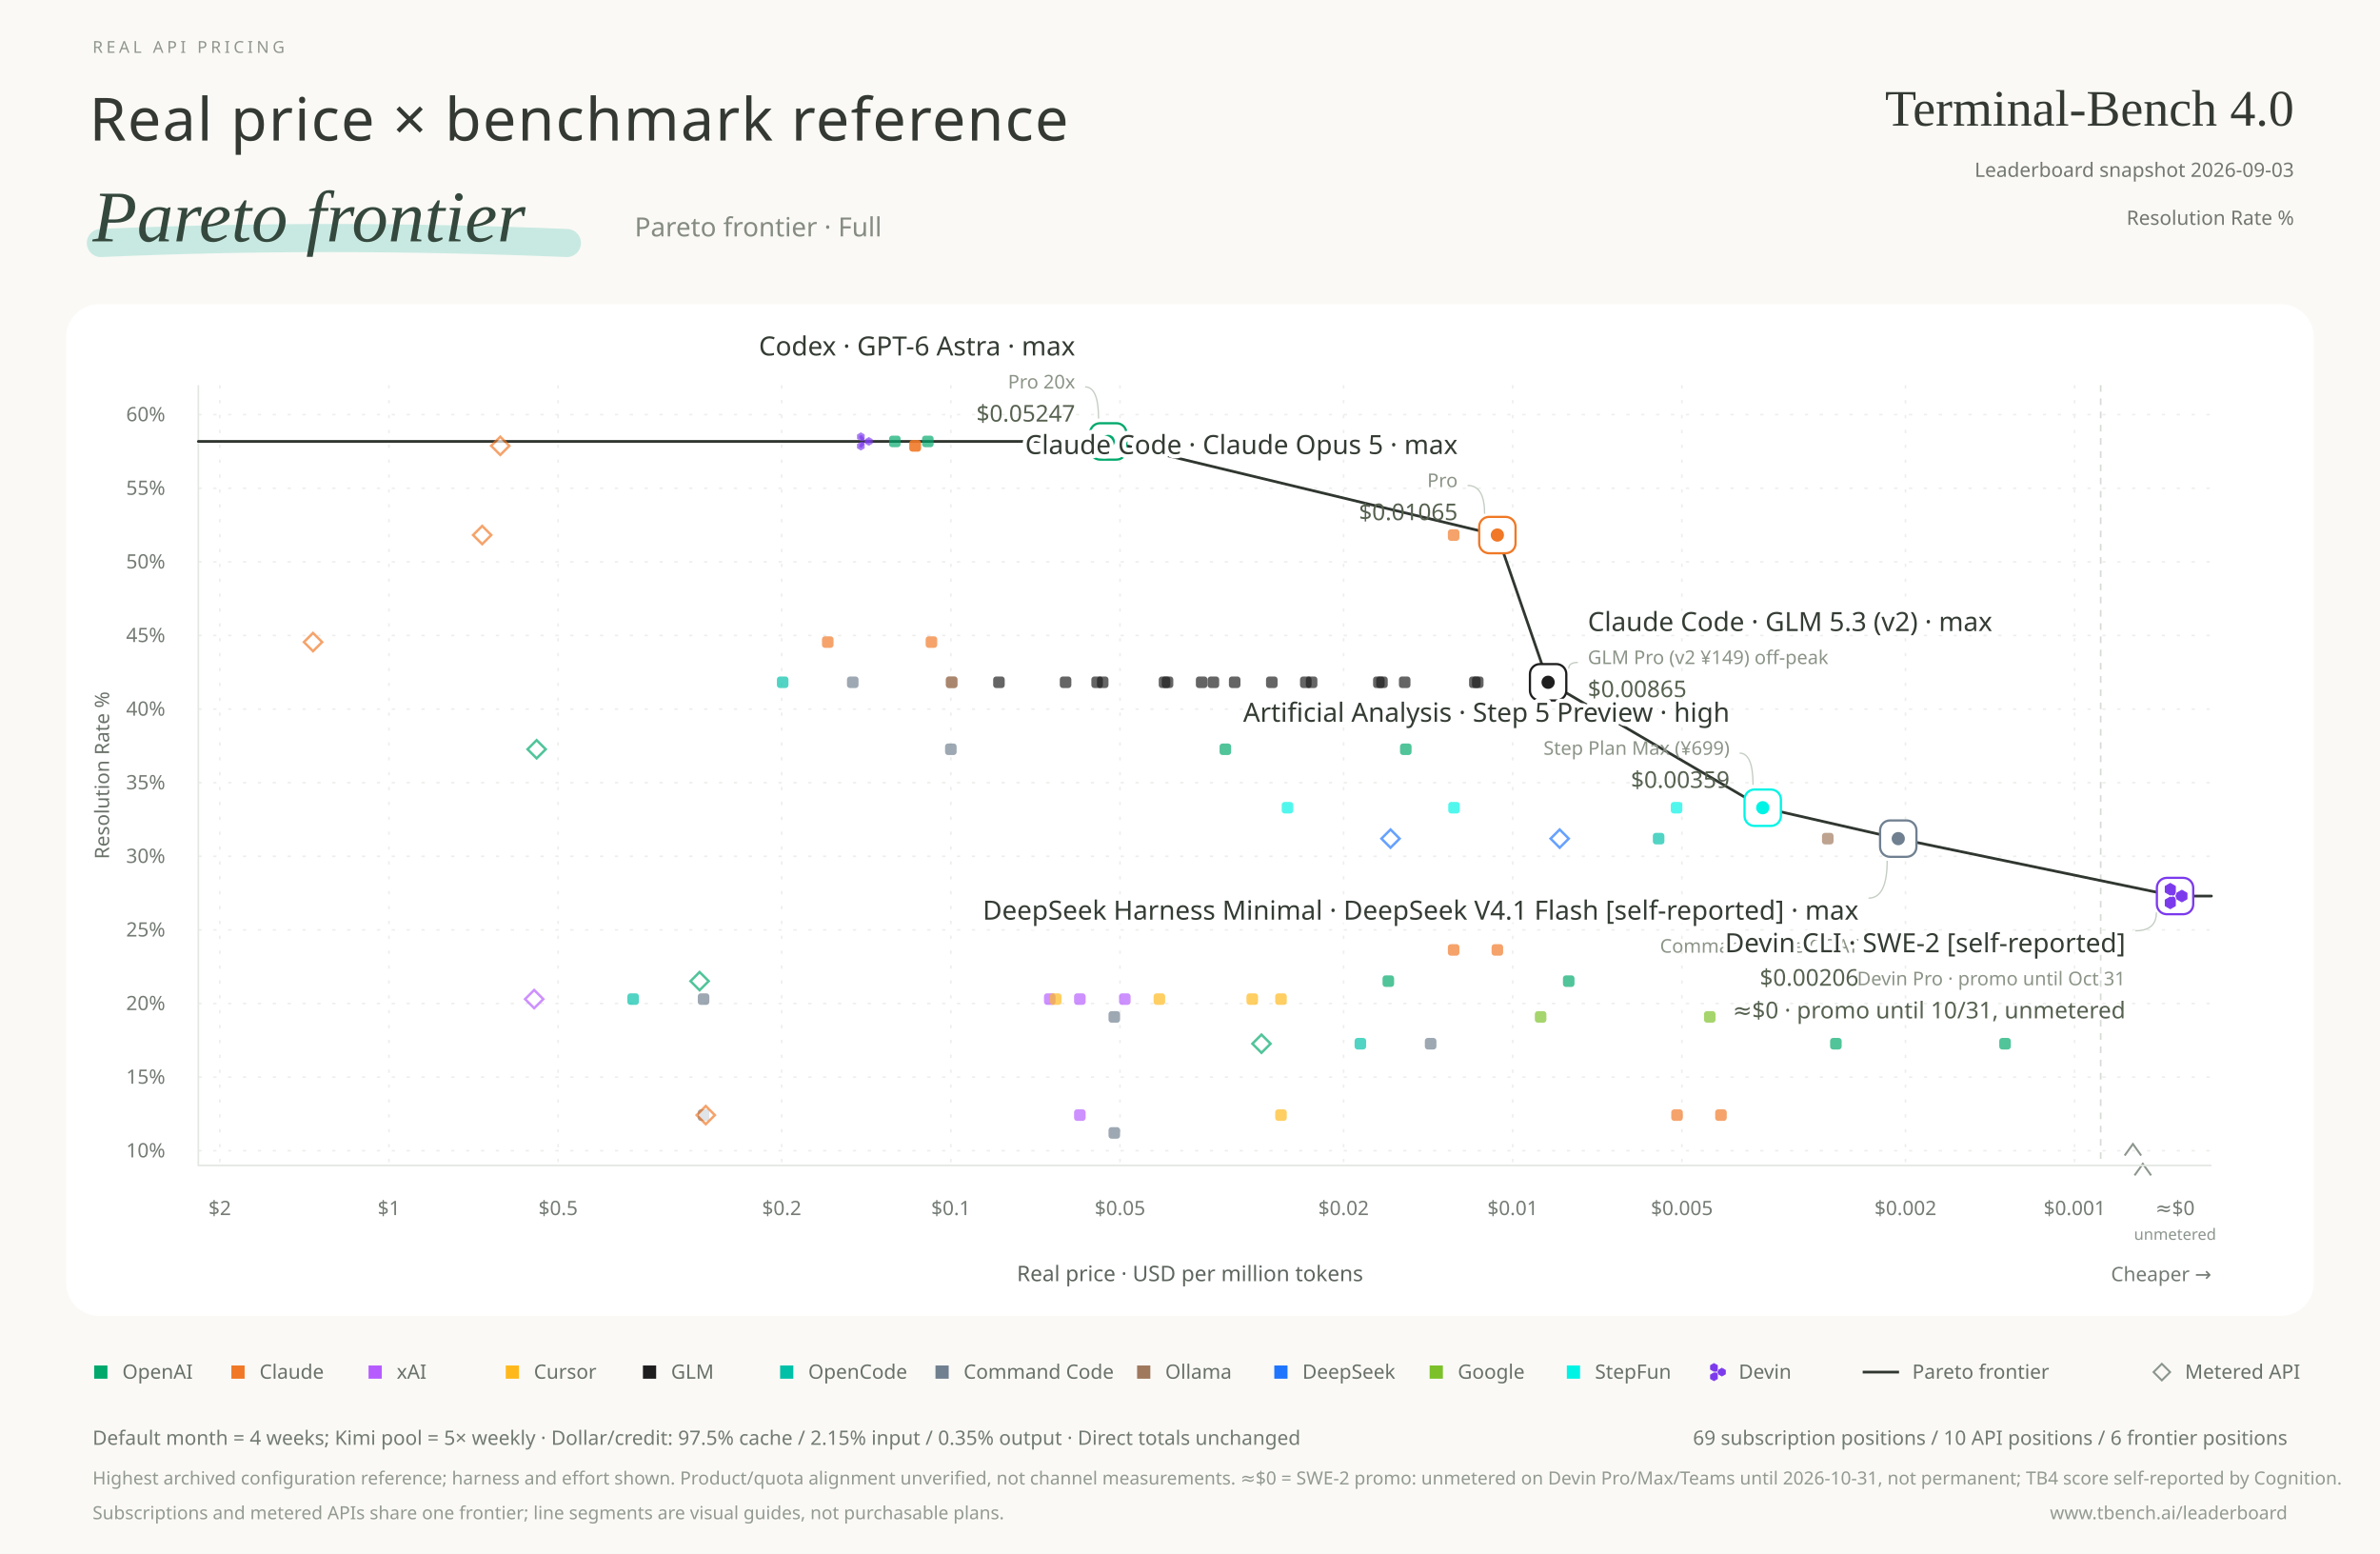
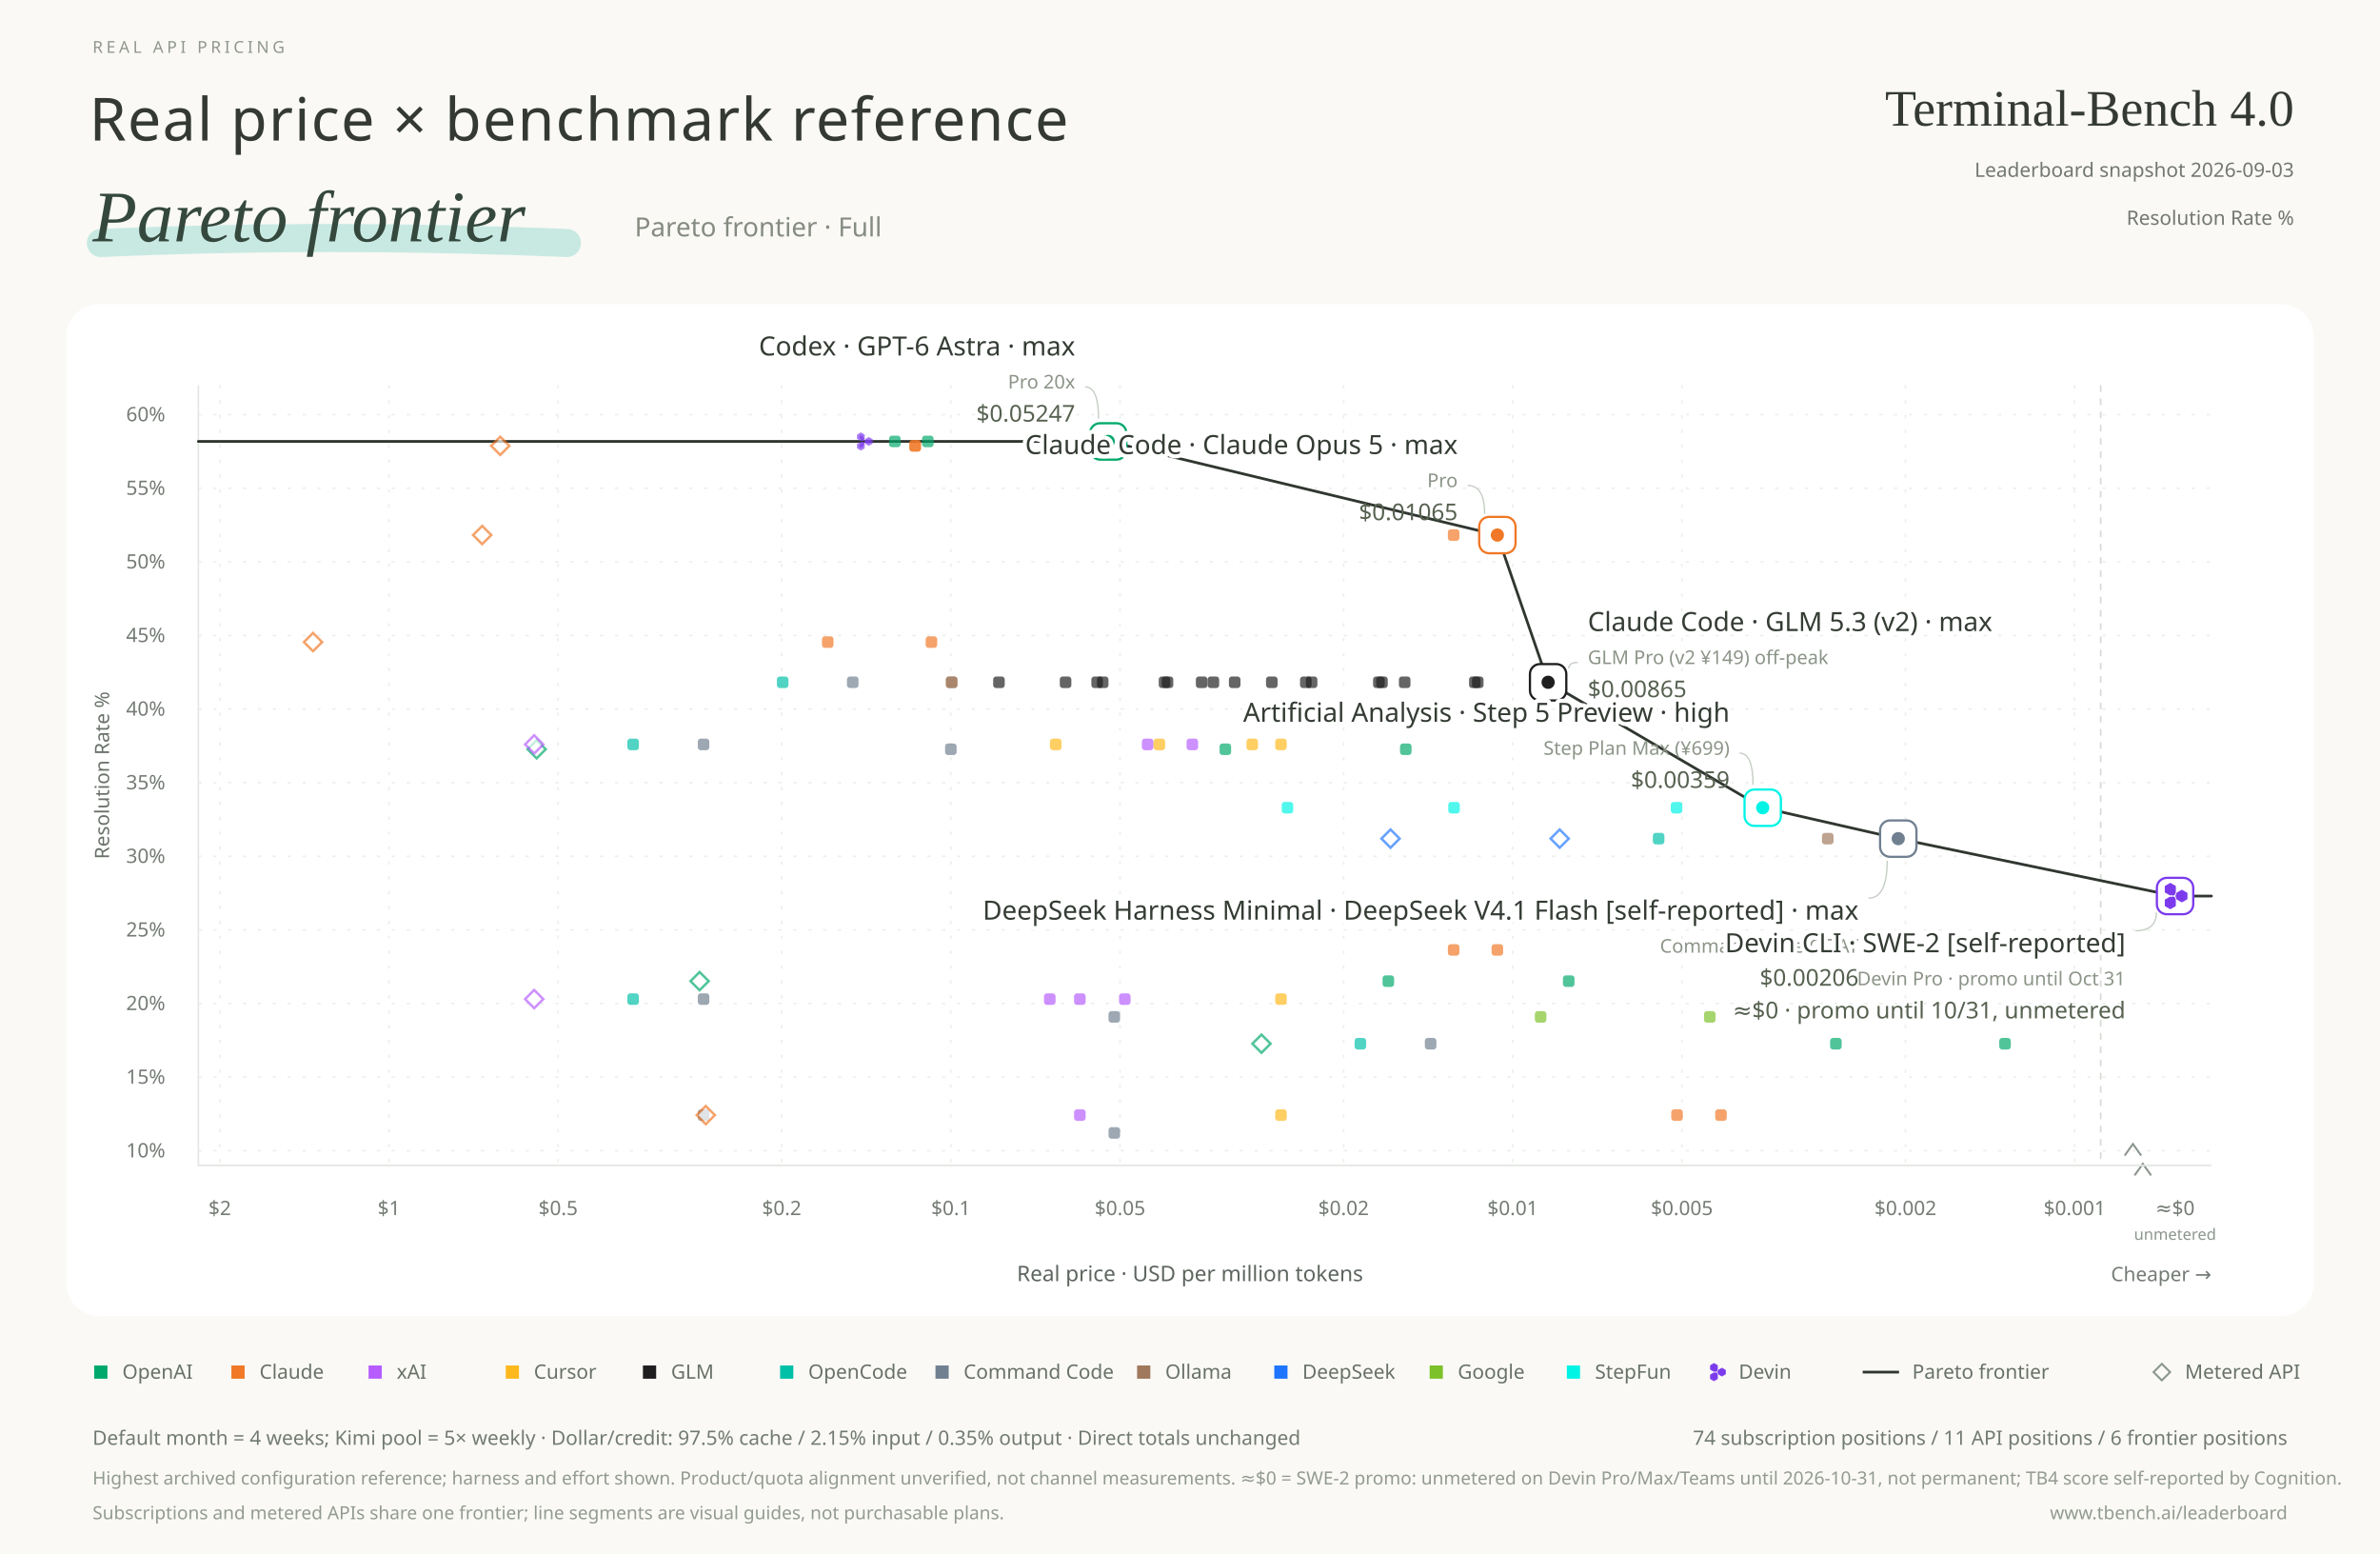
<svg xmlns="http://www.w3.org/2000/svg" width="1440" height="940" viewBox="0 0 1440 940" role="img" aria-labelledby="title desc">
  <style>text{font-family:"Microsoft YaHei","Segoe UI",sans-serif} .serif{font-family:"Times New Roman",serif} .number{font-family:"Segoe UI",sans-serif;font-variant-numeric:tabular-nums} .label-name{paint-order:stroke;stroke:#fff;stroke-width:5px;stroke-linejoin:round} .point:hover{opacity:1}</style>
  <rect width="1440" height="940" fill="#FAF9F6" />
  <text x="56.000" y="32.000" font-size="10" fill="#90968D" text-anchor="start" font-weight="400" letter-spacing="2.1">REAL API PRICING</text>
  <text x="54.000" y="85.000" font-size="36" fill="#343A33" text-anchor="start" font-weight="300" letter-spacing=".8">Real price × benchmark reference</text>
  <path d="M61 147 Q197 141 343 147" stroke="#9FDDD0" stroke-width="17" stroke-linecap="round" opacity=".55" fill="none" />
  <text x="56.000" y="146.000" font-size="44" fill="#35483E" text-anchor="start" font-weight="400" class="serif" font-style="italic">Pareto frontier</text>
  <text x="384.000" y="143.000" font-size="16" fill="#858B81" text-anchor="start" font-weight="300">Pareto frontier · Full</text>
  <text x="1388.000" y="76.000" font-size="31" fill="#343A33" text-anchor="end" font-weight="400" class="serif">Terminal-Bench 4.0</text>
  <text x="1388.000" y="107.000" font-size="12" fill="#737771" text-anchor="end" font-weight="400">Leaderboard snapshot  2026-09-03</text>
  <text x="1388.000" y="136.000" font-size="12" fill="#737771" text-anchor="end" font-weight="400">Resolution Rate %</text>
  <rect x="40" y="184" width="1360" height="612" rx="20" fill="#FFFFFF" />
  <path d="M1255.232 233V705" stroke="#E8EBE7" stroke-dasharray="2 7" opacity=".8" />
  <text x="1255.232" y="735.000" font-size="12" fill="#747B74" text-anchor="middle" font-weight="400" class="number">$0.001</text>
  <path d="M1152.892 233V705" stroke="#E8EBE7" stroke-dasharray="2 7" opacity=".8" />
  <text x="1152.892" y="735.000" font-size="12" fill="#747B74" text-anchor="middle" font-weight="400" class="number">$0.002</text>
  <path d="M1017.606 233V705" stroke="#E8EBE7" stroke-dasharray="2 7" opacity=".8" />
  <text x="1017.606" y="735.000" font-size="12" fill="#747B74" text-anchor="middle" font-weight="400" class="number">$0.005</text>
  <path d="M915.266 233V705" stroke="#E8EBE7" stroke-dasharray="2 7" opacity=".8" />
  <text x="915.266" y="735.000" font-size="12" fill="#747B74" text-anchor="middle" font-weight="400" class="number">$0.01</text>
  <path d="M812.926 233V705" stroke="#E8EBE7" stroke-dasharray="2 7" opacity=".8" />
  <text x="812.926" y="735.000" font-size="12" fill="#747B74" text-anchor="middle" font-weight="400" class="number">$0.02</text>
  <path d="M677.640 233V705" stroke="#E8EBE7" stroke-dasharray="2 7" opacity=".8" />
  <text x="677.640" y="735.000" font-size="12" fill="#747B74" text-anchor="middle" font-weight="400" class="number">$0.05</text>
  <path d="M575.300 233V705" stroke="#E8EBE7" stroke-dasharray="2 7" opacity=".8" />
  <text x="575.300" y="735.000" font-size="12" fill="#747B74" text-anchor="middle" font-weight="400" class="number">$0.1</text>
  <path d="M472.960 233V705" stroke="#E8EBE7" stroke-dasharray="2 7" opacity=".8" />
  <text x="472.960" y="735.000" font-size="12" fill="#747B74" text-anchor="middle" font-weight="400" class="number">$0.2</text>
  <path d="M337.674 233V705" stroke="#E8EBE7" stroke-dasharray="2 7" opacity=".8" />
  <text x="337.674" y="735.000" font-size="12" fill="#747B74" text-anchor="middle" font-weight="400" class="number">$0.5</text>
  <path d="M235.334 233V705" stroke="#E8EBE7" stroke-dasharray="2 7" opacity=".8" />
  <text x="235.334" y="735.000" font-size="12" fill="#747B74" text-anchor="middle" font-weight="400" class="number">$1</text>
  <path d="M132.994 233V705" stroke="#E8EBE7" stroke-dasharray="2 7" opacity=".8" />
  <text x="132.994" y="735.000" font-size="12" fill="#747B74" text-anchor="middle" font-weight="400" class="number">$2</text>
  <path d="M1271.010 233V705" stroke="#D6DBD5" stroke-dasharray="4 4" />
  <path d="M1285.505 699l5 -7 5 7M1291.505 711l5 -7 5 7" stroke="#8B958D" stroke-width="1.2" fill="none" />
  <text x="1316.000" y="735.000" font-size="12" fill="#747B74" text-anchor="middle" font-weight="400" class="number">≈$0</text>
  <text x="1316.000" y="750.000" font-size="9.5" fill="#8B958D" text-anchor="middle" font-weight="400">unmetered</text>
  <path d="M120 696.094H1338" stroke="#E8EBE7" stroke-dasharray="2 7" opacity=".8" />
  <text x="100.000" y="700.094" font-size="12" fill="#747B74" text-anchor="end" font-weight="400" class="number">10%</text>
  <path d="M120 651.566H1338" stroke="#E8EBE7" stroke-dasharray="2 7" opacity=".8" />
  <text x="100.000" y="655.566" font-size="12" fill="#747B74" text-anchor="end" font-weight="400" class="number">15%</text>
  <path d="M120 607.038H1338" stroke="#E8EBE7" stroke-dasharray="2 7" opacity=".8" />
  <text x="100.000" y="611.038" font-size="12" fill="#747B74" text-anchor="end" font-weight="400" class="number">20%</text>
  <path d="M120 562.509H1338" stroke="#E8EBE7" stroke-dasharray="2 7" opacity=".8" />
  <text x="100.000" y="566.509" font-size="12" fill="#747B74" text-anchor="end" font-weight="400" class="number">25%</text>
  <path d="M120 517.981H1338" stroke="#E8EBE7" stroke-dasharray="2 7" opacity=".8" />
  <text x="100.000" y="521.981" font-size="12" fill="#747B74" text-anchor="end" font-weight="400" class="number">30%</text>
  <path d="M120 473.453H1338" stroke="#E8EBE7" stroke-dasharray="2 7" opacity=".8" />
  <text x="100.000" y="477.453" font-size="12" fill="#747B74" text-anchor="end" font-weight="400" class="number">35%</text>
  <path d="M120 428.925H1338" stroke="#E8EBE7" stroke-dasharray="2 7" opacity=".8" />
  <text x="100.000" y="432.925" font-size="12" fill="#747B74" text-anchor="end" font-weight="400" class="number">40%</text>
  <path d="M120 384.396H1338" stroke="#E8EBE7" stroke-dasharray="2 7" opacity=".8" />
  <text x="100.000" y="388.396" font-size="12" fill="#747B74" text-anchor="end" font-weight="400" class="number">45%</text>
  <path d="M120 339.868H1338" stroke="#E8EBE7" stroke-dasharray="2 7" opacity=".8" />
  <text x="100.000" y="343.868" font-size="12" fill="#747B74" text-anchor="end" font-weight="400" class="number">50%</text>
  <path d="M120 295.340H1338" stroke="#E8EBE7" stroke-dasharray="2 7" opacity=".8" />
  <text x="100.000" y="299.340" font-size="12" fill="#747B74" text-anchor="end" font-weight="400" class="number">55%</text>
  <path d="M120 250.811H1338" stroke="#E8EBE7" stroke-dasharray="2 7" opacity=".8" />
  <text x="100.000" y="254.811" font-size="12" fill="#747B74" text-anchor="end" font-weight="400" class="number">60%</text>
  <path d="M120 233V705H1338" fill="none" stroke="#E3E7E2" />
  <text x="66.000" y="469.000" font-size="12" fill="#697169" text-anchor="middle" font-weight="400" transform="rotate(-90 66 469.0)">Resolution Rate %</text>
  <text x="720.000" y="775.000" font-size="13" fill="#5D655E" text-anchor="middle" font-weight="400">Real price · USD per million tokens</text>
  <text x="1338.000" y="775.000" font-size="12" fill="#737B74" text-anchor="end" font-weight="400">Cheaper →</text>
  <path id="frontier" d="M120.000,267.020 L670.521,267.020 L905.968,323.660 L936.679,412.716 L1066.519,488.592 L1148.528,507.294 L1316.000,542.026 L1338.000,542.026" fill="none" stroke="#303630" stroke-width="1.65" stroke-linecap="round" stroke-linejoin="round" />
  <g class="point" data-billing="subscription" data-frontier="false" data-price="0.03247" data-score="37.27" data-x="741.380" data-y="453.237" transform="translate(741.380 453.237)">
    <rect x="-3.5" y="-3.5" width="7" height="7" rx="1.8" fill="#00A86B" opacity=".68" />
  </g>
  <g class="point" data-billing="subscription" data-frontier="false" data-price="0.0155" data-score="37.27" data-x="850.560" data-y="453.237" transform="translate(850.560 453.237)">
    <rect x="-3.5" y="-3.5" width="7" height="7" rx="1.8" fill="#00A86B" opacity=".68" />
  </g>
  <g class="point" data-billing="subscription" data-frontier="false" data-price="0.00266" data-score="17.27" data-x="1110.787" data-y="631.350" transform="translate(1110.787 631.350)">
    <rect x="-3.5" y="-3.5" width="7" height="7" rx="1.8" fill="#00A86B" opacity=".68" />
  </g>
  <g class="point" data-billing="subscription" data-frontier="false" data-price="0.00133" data-score="17.27" data-x="1213.127" data-y="631.350" transform="translate(1213.127 631.350)">
    <rect x="-3.5" y="-3.5" width="7" height="7" rx="1.8" fill="#00A86B" opacity=".68" />
  </g>
  <g class="point" data-billing="subscription" data-frontier="false" data-price="0.12579" data-score="58.18" data-x="541.424" data-y="267.020" transform="translate(541.424 267.020)">
    <rect x="-3.5" y="-3.5" width="7" height="7" rx="1.8" fill="#00A86B" opacity=".68" />
  </g>
  <g class="point" data-billing="subscription" data-frontier="true" data-price="0.05247" data-score="58.18" data-x="670.521" data-y="267.020" transform="translate(670.521 267.020)">
    <rect x="-11" y="-11" width="22" height="22" rx="6" fill="#FFF" stroke="#00A86B" stroke-width="1.35" />
    <circle r="4" fill="#00A86B" />
  </g>
  <g class="point" data-billing="subscription" data-frontier="false" data-price="0.14265" data-score="58.18" data-x="522.853" data-y="267.020" transform="translate(522.853 267.020)">
    <path d="M0.11,-1.63 L-1.97,-0.43 L-4.05,-1.63 L-4.05,-4.03 L-1.97,-5.23 L0.11,-4.03Z M0.11,4.03 L-1.97,5.23 L-4.05,4.03 L-4.05,1.63 L-1.97,0.43 L0.11,1.63Z M4.91,1.20 L2.83,2.40 L0.75,1.20 L0.75,-1.20 L2.83,-2.40 L4.91,-1.20Z" fill="#7C3AED" opacity="0.68" stroke="#7C3AED" stroke-width="0.43" stroke-linejoin="round" />
    <path d="M-0.89,-1.27 L-1.87,-2.69 M-0.89,1.27 L-1.87,2.69 M1.27,0.00 L2.69,0.00" stroke="#7C3AED" stroke-width="2.16" stroke-linecap="round" opacity="0.68" fill="none" />
  </g>
  <g class="point" data-billing="subscription" data-frontier="false" data-price="0.00892" data-score="19.09" data-x="932.140" data-y="615.142" transform="translate(932.140 615.142)">
    <rect x="-3.5" y="-3.5" width="7" height="7" rx="1.8" fill="#7CC12A" opacity=".68" />
  </g>
  <g class="point" data-billing="subscription" data-frontier="false" data-price="0.00446" data-score="19.09" data-x="1034.480" data-y="615.142" transform="translate(1034.480 615.142)">
    <rect x="-3.5" y="-3.5" width="7" height="7" rx="1.8" fill="#7CC12A" opacity=".68" />
  </g>
  <g class="point" data-billing="subscription" data-frontier="true" data-price="0.01065" data-score="51.82" data-x="905.968" data-y="323.660" transform="translate(905.968 323.660)">
    <rect x="-11" y="-11" width="22" height="22" rx="6" fill="#FFF" stroke="#F07826" stroke-width="1.35" />
    <circle r="4" fill="#F07826" />
  </g>
  <g class="point" data-billing="subscription" data-frontier="false" data-price="0.01274" data-score="51.82" data-x="879.512" data-y="323.660" transform="translate(879.512 323.660)">
    <rect x="-3.5" y="-3.5" width="7" height="7" rx="1.8" fill="#F07826" opacity=".68" />
  </g>
  <g class="point" data-billing="subscription" data-frontier="false" data-price="0.11574" data-score="57.88" data-x="553.718" data-y="269.691" transform="translate(553.718 269.691)">
    <rect x="-3.5" y="-3.5" width="7" height="7" rx="1.8" fill="#F07826" opacity=".68" />
  </g>
  <g class="point" data-billing="subscription" data-frontier="false" data-price="0.05894" data-score="20.3" data-x="653.353" data-y="604.366" transform="translate(653.353 604.366)">
    <rect x="-3.5" y="-3.5" width="7" height="7" rx="1.8" fill="#B65CFF" opacity=".68" />
  </g>
  <g class="point" data-billing="subscription" data-frontier="false" data-price="0.04902" data-score="20.3" data-x="680.563" data-y="604.366" transform="translate(680.563 604.366)">
    <rect x="-3.5" y="-3.5" width="7" height="7" rx="1.8" fill="#B65CFF" opacity=".68" />
  </g>
  <g class="point" data-billing="subscription" data-frontier="false" data-price="0.06667" data-score="20.3" data-x="635.158" data-y="604.366" transform="translate(635.158 604.366)">
    <rect x="-3.5" y="-3.5" width="7" height="7" rx="1.8" fill="#B65CFF" opacity=".68" />
  </g>
-   <g class="point" data-billing="subscription" data-frontier="false" data-price="0.02585" data-score="20.3" data-x="775.044" data-y="604.366" transform="translate(775.044 604.366)">
-     <rect x="-3.5" y="-3.5" width="7" height="7" rx="1.8" fill="#FFB81C" opacity=".68" />
-   </g>
-   <g class="point" data-billing="subscription" data-frontier="false" data-price="0.06506" data-score="20.3" data-x="638.767" data-y="604.366" transform="translate(638.767 604.366)">
-     <rect x="-3.5" y="-3.5" width="7" height="7" rx="1.8" fill="#FFB81C" opacity=".68" />
-   </g>
-   <g class="point" data-billing="subscription" data-frontier="false" data-price="0.04255" data-score="20.3" data-x="701.462" data-y="604.366" transform="translate(701.462 604.366)">
-     <rect x="-3.5" y="-3.5" width="7" height="7" rx="1.8" fill="#FFB81C" opacity=".68" />
-   </g>
-   <g class="point" data-billing="subscription" data-frontier="false" data-price="0.02908" data-score="20.3" data-x="757.660" data-y="604.366" transform="translate(757.660 604.366)">
+   <g class="point" data-billing="subscription" data-frontier="false" data-price="0.04464" data-score="37.6" data-x="694.382" data-y="450.298" transform="translate(694.382 450.298)">
+     <rect x="-3.5" y="-3.5" width="7" height="7" rx="1.8" fill="#B65CFF" opacity=".68" />
+   </g>
+   <g class="point" data-billing="subscription" data-frontier="false" data-price="0.03717" data-score="37.6" data-x="721.420" data-y="450.298" transform="translate(721.420 450.298)">
+     <rect x="-3.5" y="-3.5" width="7" height="7" rx="1.8" fill="#B65CFF" opacity=".68" />
+   </g>
+   <g class="point" data-billing="subscription" data-frontier="false" data-price="0.02585" data-score="37.6" data-x="775.044" data-y="450.298" transform="translate(775.044 450.298)">
+     <rect x="-3.5" y="-3.5" width="7" height="7" rx="1.8" fill="#FFB81C" opacity=".68" />
+   </g>
+   <g class="point" data-billing="subscription" data-frontier="false" data-price="0.06506" data-score="37.6" data-x="638.767" data-y="450.298" transform="translate(638.767 450.298)">
+     <rect x="-3.5" y="-3.5" width="7" height="7" rx="1.8" fill="#FFB81C" opacity=".68" />
+   </g>
+   <g class="point" data-billing="subscription" data-frontier="false" data-price="0.04255" data-score="37.6" data-x="701.462" data-y="450.298" transform="translate(701.462 450.298)">
+     <rect x="-3.5" y="-3.5" width="7" height="7" rx="1.8" fill="#FFB81C" opacity=".68" />
+   </g>
+   <g class="point" data-billing="subscription" data-frontier="false" data-price="0.02908" data-score="37.6" data-x="757.660" data-y="450.298" transform="translate(757.660 450.298)">
    <rect x="-3.5" y="-3.5" width="7" height="7" rx="1.8" fill="#FFB81C" opacity=".68" />
  </g>
  <g class="point" data-billing="subscription" data-frontier="false" data-price="0.08211" data-score="41.82" data-x="604.403" data-y="412.716" transform="translate(604.403 412.716)">
    <rect x="-3.5" y="-3.5" width="7" height="7" rx="1.8" fill="#1E1E1E" opacity=".68" />
  </g>
  <g class="point" data-billing="subscription" data-frontier="false" data-price="0.05491" data-score="41.82" data-x="663.810" data-y="412.716" transform="translate(663.810 412.716)">
    <rect x="-3.5" y="-3.5" width="7" height="7" rx="1.8" fill="#1E1E1E" opacity=".68" />
  </g>
  <g class="point" data-billing="subscription" data-frontier="false" data-price="0.04115" data-score="41.82" data-x="706.401" data-y="412.716" transform="translate(706.401 412.716)">
    <rect x="-3.5" y="-3.5" width="7" height="7" rx="1.8" fill="#1E1E1E" opacity=".68" />
  </g>
  <g class="point" data-billing="subscription" data-frontier="false" data-price="0.0341" data-score="41.82" data-x="734.148" data-y="412.716" transform="translate(734.148 412.716)">
    <rect x="-3.5" y="-3.5" width="7" height="7" rx="1.8" fill="#1E1E1E" opacity=".68" />
  </g>
  <g class="point" data-billing="subscription" data-frontier="false" data-price="0.0228" data-score="41.82" data-x="793.581" data-y="412.716" transform="translate(793.581 412.716)">
    <rect x="-3.5" y="-3.5" width="7" height="7" rx="1.8" fill="#1E1E1E" opacity=".68" />
  </g>
  <g class="point" data-billing="subscription" data-frontier="false" data-price="0.01709" data-score="41.82" data-x="836.142" data-y="412.716" transform="translate(836.142 412.716)">
    <rect x="-3.5" y="-3.5" width="7" height="7" rx="1.8" fill="#1E1E1E" opacity=".68" />
  </g>
  <g class="point" data-billing="subscription" data-frontier="false" data-price="0.06249" data-score="41.82" data-x="644.718" data-y="412.716" transform="translate(644.718 412.716)">
    <rect x="-3.5" y="-3.5" width="7" height="7" rx="1.8" fill="#1E1E1E" opacity=".68" />
  </g>
  <g class="point" data-billing="subscription" data-frontier="false" data-price="0.04166" data-score="41.82" data-x="704.583" data-y="412.716" transform="translate(704.583 412.716)">
    <rect x="-3.5" y="-3.5" width="7" height="7" rx="1.8" fill="#1E1E1E" opacity=".68" />
  </g>
  <g class="point" data-billing="subscription" data-frontier="false" data-price="0.03125" data-score="41.82" data-x="747.034" data-y="412.716" transform="translate(747.034 412.716)">
    <rect x="-3.5" y="-3.5" width="7" height="7" rx="1.8" fill="#1E1E1E" opacity=".68" />
  </g>
  <g class="point" data-billing="subscription" data-frontier="false" data-price="0.01731" data-score="41.82" data-x="834.253" data-y="412.716" transform="translate(834.253 412.716)">
    <rect x="-3.5" y="-3.5" width="7" height="7" rx="1.8" fill="#1E1E1E" opacity=".68" />
  </g>
  <g class="point" data-billing="subscription" data-frontier="false" data-price="0.01154" data-score="41.82" data-x="894.118" data-y="412.716" transform="translate(894.118 412.716)">
    <rect x="-3.5" y="-3.5" width="7" height="7" rx="1.8" fill="#1E1E1E" opacity=".68" />
  </g>
  <g class="point" data-billing="subscription" data-frontier="true" data-price="0.00865" data-score="41.82" data-x="936.679" data-y="412.716" transform="translate(936.679 412.716)">
    <rect x="-11" y="-11" width="22" height="22" rx="6" fill="#FFF" stroke="#1E1E1E" stroke-width="1.35" />
    <circle r="4" fill="#1E1E1E" />
  </g>
  <g class="point" data-billing="subscription" data-frontier="false" data-price="0.05367" data-score="41.82" data-x="667.182" data-y="412.716" transform="translate(667.182 412.716)">
    <rect x="-3.5" y="-3.5" width="7" height="7" rx="1.8" fill="#1E1E1E" opacity=".68" />
  </g>
  <g class="point" data-billing="subscription" data-frontier="false" data-price="0.03578" data-score="41.82" data-x="727.047" data-y="412.716" transform="translate(727.047 412.716)">
    <rect x="-3.5" y="-3.5" width="7" height="7" rx="1.8" fill="#1E1E1E" opacity=".68" />
  </g>
  <g class="point" data-billing="subscription" data-frontier="false" data-price="0.02684" data-score="41.82" data-x="769.495" data-y="412.716" transform="translate(769.495 412.716)">
    <rect x="-3.5" y="-3.5" width="7" height="7" rx="1.8" fill="#1E1E1E" opacity=".68" />
  </g>
  <g class="point" data-billing="subscription" data-frontier="false" data-price="0.02335" data-score="41.82" data-x="790.061" data-y="412.716" transform="translate(790.061 412.716)">
    <rect x="-3.5" y="-3.5" width="7" height="7" rx="1.8" fill="#1E1E1E" opacity=".68" />
  </g>
  <g class="point" data-billing="subscription" data-frontier="false" data-price="0.01557" data-score="41.82" data-x="849.895" data-y="412.716" transform="translate(849.895 412.716)">
    <rect x="-3.5" y="-3.5" width="7" height="7" rx="1.8" fill="#1E1E1E" opacity=".68" />
  </g>
  <g class="point" data-billing="subscription" data-frontier="false" data-price="0.01168" data-score="41.82" data-x="892.338" data-y="412.716" transform="translate(892.338 412.716)">
    <rect x="-3.5" y="-3.5" width="7" height="7" rx="1.8" fill="#1E1E1E" opacity=".68" />
  </g>
  <g class="point" data-billing="subscription" data-frontier="false" data-price="0.36765" data-score="20.3" data-x="383.072" data-y="604.366" transform="translate(383.072 604.366)">
    <rect x="-3.5" y="-3.5" width="7" height="7" rx="1.8" fill="#00C0A8" opacity=".68" />
  </g>
+   <g class="point" data-billing="subscription" data-frontier="false" data-price="0.36765" data-score="37.6" data-x="383.072" data-y="450.298" transform="translate(383.072 450.298)">
+     <rect x="-3.5" y="-3.5" width="7" height="7" rx="1.8" fill="#00C0A8" opacity=".68" />
+   </g>
  <g class="point" data-billing="subscription" data-frontier="false" data-price="0.01867" data-score="17.27" data-x="823.086" data-y="631.350" transform="translate(823.086 631.350)">
    <rect x="-3.5" y="-3.5" width="7" height="7" rx="1.8" fill="#00C0A8" opacity=".68" />
  </g>
  <g class="point" data-billing="subscription" data-frontier="false" data-price="0.1992" data-score="41.82" data-x="473.552" data-y="412.716" transform="translate(473.552 412.716)">
    <rect x="-3.5" y="-3.5" width="7" height="7" rx="1.8" fill="#00C0A8" opacity=".68" />
  </g>
  <g class="point" data-billing="subscription" data-frontier="false" data-price="0.0055" data-score="31.2" data-x="1003.534" data-y="507.294" transform="translate(1003.534 507.294)">
    <rect x="-3.5" y="-3.5" width="7" height="7" rx="1.8" fill="#00C0A8" opacity=".68" />
  </g>
  <g class="point" data-billing="subscription" data-frontier="false" data-price="0.1" data-score="37.27" data-x="575.300" data-y="453.237" transform="translate(575.300 453.237)">
    <rect x="-3.5" y="-3.5" width="7" height="7" rx="1.8" fill="#708090" opacity=".68" />
  </g>
  <g class="point" data-billing="subscription" data-frontier="true" data-price="0.00206" data-score="31.2" data-x="1148.528" data-y="507.294" transform="translate(1148.528 507.294)">
    <rect x="-11" y="-11" width="22" height="22" rx="6" fill="#FFF" stroke="#708090" stroke-width="1.35" />
    <circle r="4" fill="#708090" />
  </g>
  <g class="point" data-billing="subscription" data-frontier="false" data-price="0.05118" data-score="19.09" data-x="674.196" data-y="615.142" transform="translate(674.196 615.142)">
    <rect x="-3.5" y="-3.5" width="7" height="7" rx="1.8" fill="#708090" opacity=".68" />
  </g>
  <g class="point" data-billing="subscription" data-frontier="false" data-price="0.014" data-score="17.27" data-x="865.588" data-y="631.350" transform="translate(865.588 631.350)">
    <rect x="-3.5" y="-3.5" width="7" height="7" rx="1.8" fill="#708090" opacity=".68" />
  </g>
+   <g class="point" data-billing="subscription" data-frontier="false" data-price="0.27548" data-score="37.6" data-x="425.685" data-y="450.298" transform="translate(425.685 450.298)">
+     <rect x="-3.5" y="-3.5" width="7" height="7" rx="1.8" fill="#708090" opacity=".68" />
+   </g>
  <g class="point" data-billing="subscription" data-frontier="false" data-price="0.14948" data-score="41.82" data-x="515.948" data-y="412.716" transform="translate(515.948 412.716)">
    <rect x="-3.5" y="-3.5" width="7" height="7" rx="1.8" fill="#708090" opacity=".68" />
  </g>
  <g class="point" data-billing="subscription" data-frontier="false" data-price="0.27548" data-score="12.42" data-x="425.685" data-y="674.543" transform="translate(425.685 674.543)">
    <rect x="-3.5" y="-3.5" width="7" height="7" rx="1.8" fill="#708090" opacity=".68" />
  </g>
  <g class="point" data-billing="subscription" data-frontier="false" data-price="0.27548" data-score="20.3" data-x="425.685" data-y="604.366" transform="translate(425.685 604.366)">
    <rect x="-3.5" y="-3.5" width="7" height="7" rx="1.8" fill="#708090" opacity=".68" />
  </g>
  <g class="point" data-billing="subscription" data-frontier="false" data-price="0.05118" data-score="11.21" data-x="674.196" data-y="685.318" transform="translate(674.196 685.318)">
    <rect x="-3.5" y="-3.5" width="7" height="7" rx="1.8" fill="#708090" opacity=".68" />
  </g>
  <g class="point" data-billing="subscription" data-frontier="false" data-price="0.00275" data-score="31.2" data-x="1105.874" data-y="507.294" transform="translate(1105.874 507.294)">
    <rect x="-3.5" y="-3.5" width="7" height="7" rx="1.8" fill="#A0785C" opacity=".68" />
  </g>
  <g class="point" data-billing="subscription" data-frontier="false" data-price="0.09965" data-score="41.82" data-x="575.818" data-y="412.716" transform="translate(575.818 412.716)">
    <rect x="-3.5" y="-3.5" width="7" height="7" rx="1.8" fill="#A0785C" opacity=".68" />
  </g>
  <g class="point" data-billing="subscription" data-frontier="false" data-price="0.09967" data-score="41.82" data-x="575.788" data-y="412.716" transform="translate(575.788 412.716)">
    <rect x="-3.5" y="-3.5" width="7" height="7" rx="1.8" fill="#A0785C" opacity=".68" />
  </g>
  <g class="point" data-billing="subscription" data-frontier="false" data-price="0.02517" data-score="33.3" data-x="778.980" data-y="488.592" transform="translate(778.980 488.592)">
    <rect x="-3.5" y="-3.5" width="7" height="7" rx="1.8" fill="#00F4E5" opacity=".68" />
  </g>
  <g class="point" data-billing="subscription" data-frontier="false" data-price="0.01272" data-score="33.3" data-x="879.744" data-y="488.592" transform="translate(879.744 488.592)">
    <rect x="-3.5" y="-3.5" width="7" height="7" rx="1.8" fill="#00F4E5" opacity=".68" />
  </g>
  <g class="point" data-billing="subscription" data-frontier="false" data-price="0.00511" data-score="33.3" data-x="1014.393" data-y="488.592" transform="translate(1014.393 488.592)">
    <rect x="-3.5" y="-3.5" width="7" height="7" rx="1.8" fill="#00F4E5" opacity=".68" />
  </g>
  <g class="point" data-billing="subscription" data-frontier="true" data-price="0.00359" data-score="33.3" data-x="1066.519" data-y="488.592" transform="translate(1066.519 488.592)">
    <rect x="-11" y="-11" width="22" height="22" rx="6" fill="#FFF" stroke="#00F4E5" stroke-width="1.35" />
    <circle r="4" fill="#00F4E5" />
  </g>
  <g class="point" data-billing="subscription" data-frontier="false" data-price="0.01665" data-score="21.52" data-x="839.993" data-y="593.501" transform="translate(839.993 593.501)">
    <rect x="-3.5" y="-3.5" width="7" height="7" rx="1.8" fill="#00A86B" opacity=".68" />
  </g>
  <g class="point" data-billing="subscription" data-frontier="false" data-price="0.00795" data-score="21.52" data-x="949.138" data-y="593.501" transform="translate(949.138 593.501)">
    <rect x="-3.5" y="-3.5" width="7" height="7" rx="1.8" fill="#00A86B" opacity=".68" />
  </g>
  <g class="point" data-billing="subscription" data-frontier="false" data-price="0.00426" data-score="12.42" data-x="1041.254" data-y="674.543" transform="translate(1041.254 674.543)">
    <rect x="-3.5" y="-3.5" width="7" height="7" rx="1.8" fill="#F07826" opacity=".68" />
  </g>
  <g class="point" data-billing="subscription" data-frontier="false" data-price="0.01065" data-score="23.64" data-x="905.968" data-y="574.621" transform="translate(905.968 574.621)">
    <rect x="-3.5" y="-3.5" width="7" height="7" rx="1.8" fill="#F07826" opacity=".68" />
  </g>
  <g class="point" data-billing="subscription" data-frontier="false" data-price="0.0051" data-score="12.42" data-x="1014.682" data-y="674.543" transform="translate(1014.682 674.543)">
    <rect x="-3.5" y="-3.5" width="7" height="7" rx="1.8" fill="#F07826" opacity=".68" />
  </g>
  <g class="point" data-billing="subscription" data-frontier="false" data-price="0.01274" data-score="23.64" data-x="879.512" data-y="574.621" transform="translate(879.512 574.621)">
    <rect x="-3.5" y="-3.5" width="7" height="7" rx="1.8" fill="#F07826" opacity=".68" />
  </g>
  <g class="point" data-billing="subscription" data-frontier="false" data-price="0.1656" data-score="44.55" data-x="500.827" data-y="388.404" transform="translate(500.827 388.404)">
    <rect x="-3.5" y="-3.5" width="7" height="7" rx="1.8" fill="#F07826" opacity=".68" />
  </g>
  <g class="point" data-billing="subscription" data-frontier="false" data-price="0.10828" data-score="44.55" data-x="563.555" data-y="388.404" transform="translate(563.555 388.404)">
    <rect x="-3.5" y="-3.5" width="7" height="7" rx="1.8" fill="#F07826" opacity=".68" />
  </g>
  <g class="point" data-billing="subscription" data-frontier="false" data-price="0.11575" data-score="57.88" data-x="553.705" data-y="269.691" transform="translate(553.705 269.691)">
    <rect x="-3.5" y="-3.5" width="7" height="7" rx="1.8" fill="#F07826" opacity=".68" />
  </g>
  <g class="point" data-billing="subscription" data-frontier="false" data-price="0.10989" data-score="58.18" data-x="561.376" data-y="267.020" transform="translate(561.376 267.020)">
    <rect x="-3.5" y="-3.5" width="7" height="7" rx="1.8" fill="#00A86B" opacity=".68" />
+   </g>
+   <g class="point" data-billing="subscription" data-frontier="false" data-price="0.02585" data-score="20.3" data-x="775.044" data-y="604.366" transform="translate(775.044 604.366)">
+     <rect x="-3.5" y="-3.5" width="7" height="7" rx="1.8" fill="#FFB81C" opacity=".68" />
  </g>
  <g class="point" data-billing="subscription" data-frontier="false" data-price="0.02585" data-score="12.42" data-x="775.044" data-y="674.543" transform="translate(775.044 674.543)">
    <rect x="-3.5" y="-3.5" width="7" height="7" rx="1.8" fill="#FFB81C" opacity=".68" />
  </g>
  <g class="point" data-billing="subscription" data-frontier="false" data-price="0.05894" data-score="12.42" data-x="653.353" data-y="674.543" transform="translate(653.353 674.543)">
    <rect x="-3.5" y="-3.5" width="7" height="7" rx="1.8" fill="#B65CFF" opacity=".68" />
  </g>
  <g class="point" data-billing="subscription" data-frontier="true" data-price="0.0" data-score="27.3" data-x="1316.000" data-y="542.026" transform="translate(1316.000 542.026)">
    <rect x="-11" y="-11" width="22" height="22" rx="6" fill="#FFF" stroke="#7C3AED" stroke-width="1.35" />
    <path d="M0.16,-2.38 L-2.87,-0.63 L-5.90,-2.38 L-5.90,-5.88 L-2.87,-7.63 L0.16,-5.88Z M0.16,5.88 L-2.87,7.63 L-5.90,5.88 L-5.90,2.38 L-2.87,0.63 L0.16,2.38Z M7.16,1.75 L4.13,3.50 L1.10,1.75 L1.10,-1.75 L4.13,-3.50 L7.16,-1.75Z" fill="#7C3AED" opacity="1.0" stroke="#7C3AED" stroke-width="0.63" stroke-linejoin="round" />
    <path d="M-1.29,-1.86 L-2.73,-3.92 M-1.29,1.86 L-2.73,3.92 M1.86,0.00 L3.92,0.00" stroke="#7C3AED" stroke-width="3.15" stroke-linecap="round" opacity="1.0" fill="none" />
  </g>
  <g class="point" data-billing="metered" data-frontier="false" data-price="0.00825" data-score="31.2" data-x="943.669" data-y="507.294" transform="translate(943.669 507.294)">
    <path d="M0 -5.5L5.5 0 0 5.5 -5.5 0Z" fill="white" stroke="#1F75FE" stroke-width="1.5" opacity=".68" />
  </g>
  <g class="point" data-billing="metered" data-frontier="false" data-price="0.0165" data-score="31.2" data-x="841.329" data-y="507.294" transform="translate(841.329 507.294)">
    <path d="M0 -5.5L5.5 0 0 5.5 -5.5 0Z" fill="white" stroke="#1F75FE" stroke-width="1.5" opacity=".68" />
  </g>
  <g class="point" data-billing="metered" data-frontier="false" data-price="0.546" data-score="37.27" data-x="324.680" data-y="453.237" transform="translate(324.680 453.237)">
    <path d="M0 -5.5L5.5 0 0 5.5 -5.5 0Z" fill="white" stroke="#00A86B" stroke-width="1.5" opacity=".68" />
  </g>
  <g class="point" data-billing="metered" data-frontier="false" data-price="0.5515" data-score="20.3" data-x="323.200" data-y="604.366" transform="translate(323.200 604.366)">
+     <path d="M0 -5.5L5.5 0 0 5.5 -5.5 0Z" fill="white" stroke="#B65CFF" stroke-width="1.5" opacity=".68" />
+   </g>
+   <g class="point" data-billing="metered" data-frontier="false" data-price="0.5515" data-score="37.6" data-x="323.200" data-y="450.298" transform="translate(323.200 450.298)">
    <path d="M0 -5.5L5.5 0 0 5.5 -5.5 0Z" fill="white" stroke="#B65CFF" stroke-width="1.5" opacity=".68" />
  </g>
  <g class="point" data-billing="metered" data-frontier="false" data-price="0.6825" data-score="51.82" data-x="291.734" data-y="323.660" transform="translate(291.734 323.660)">
    <path d="M0 -5.5L5.5 0 0 5.5 -5.5 0Z" fill="white" stroke="#F07826" stroke-width="1.5" opacity=".68" />
  </g>
  <g class="point" data-billing="metered" data-frontier="false" data-price="0.273" data-score="12.42" data-x="427.020" data-y="674.543" transform="translate(427.020 674.543)">
    <path d="M0 -5.5L5.5 0 0 5.5 -5.5 0Z" fill="white" stroke="#F07826" stroke-width="1.5" opacity=".68" />
  </g>
  <g class="point" data-billing="metered" data-frontier="false" data-price="1.365" data-score="44.55" data-x="189.394" data-y="388.404" transform="translate(189.394 388.404)">
    <path d="M0 -5.5L5.5 0 0 5.5 -5.5 0Z" fill="white" stroke="#F07826" stroke-width="1.5" opacity=".68" />
  </g>
  <g class="point" data-billing="metered" data-frontier="false" data-price="0.63375" data-score="57.88" data-x="302.675" data-y="269.691" transform="translate(302.675 269.691)">
    <path d="M0 -5.5L5.5 0 0 5.5 -5.5 0Z" fill="white" stroke="#F07826" stroke-width="1.5" opacity=".68" />
  </g>
  <g class="point" data-billing="metered" data-frontier="false" data-price="0.28" data-score="21.52" data-x="423.282" data-y="593.501" transform="translate(423.282 593.501)">
    <path d="M0 -5.5L5.5 0 0 5.5 -5.5 0Z" fill="white" stroke="#00A86B" stroke-width="1.5" opacity=".68" />
  </g>
  <g class="point" data-billing="metered" data-frontier="false" data-price="0.028" data-score="17.27" data-x="763.248" data-y="631.350" transform="translate(763.248 631.350)">
    <path d="M0 -5.5L5.5 0 0 5.5 -5.5 0Z" fill="white" stroke="#00A86B" stroke-width="1.5" opacity=".68" />
  </g>
  <g class="front-label" data-model="gpt-6-astra">
    <path d="M664.663,253.211Q664.663,234.020 656.521,234.020" stroke="#C4CDC3" stroke-width=".8" fill="none" />
    <text x="650.521" y="215.020" font-size="16" fill="#343C34" text-anchor="end" font-weight="400" class="label-name">Codex · GPT-6 Astra · max</text>
    <text x="650.521" y="235.020" font-size="11.5" fill="#8B9487" text-anchor="end" font-weight="400">Pro 20x</text>
    <text x="650.521" y="255.020" font-size="14" fill="#566150" text-anchor="end" font-weight="400" class="number">$0.05247</text>
  </g>
  <g class="front-label" data-model="claude-opus-5">
    <path d="M898.251,310.797Q898.251,293.660 887.968,293.660" stroke="#C4CDC3" stroke-width=".8" fill="none" />
    <text x="881.968" y="274.660" font-size="16" fill="#343C34" text-anchor="end" font-weight="400" class="label-name">Claude Code · Claude Opus 5 · max</text>
    <text x="881.968" y="294.660" font-size="11.5" fill="#8B9487" text-anchor="end" font-weight="400">Pro</text>
    <text x="881.968" y="314.660" font-size="14" fill="#566150" text-anchor="end" font-weight="400" class="number">$0.01065</text>
  </g>
  <g class="front-label" data-model="glm-5.3">
    <path d="M949.159,404.396Q949.159,400.716 954.679,400.716" stroke="#C4CDC3" stroke-width=".8" fill="none" />
    <text x="960.679" y="381.716" font-size="16" fill="#343C34" text-anchor="start" font-weight="400" class="label-name">Claude Code · GLM 5.3 (v2) · max</text>
    <text x="960.679" y="401.716" font-size="11.5" fill="#8B9487" text-anchor="start" font-weight="400">GLM Pro (v2 ¥149) off-peak</text>
    <text x="960.679" y="421.716" font-size="14" fill="#566150" text-anchor="start" font-weight="400" class="number">$0.00865</text>
  </g>
  <g class="front-label" data-model="step-5-preview">
    <path d="M1060.661,474.784Q1060.661,455.592 1052.519,455.592" stroke="#C4CDC3" stroke-width=".8" fill="none" />
    <text x="1046.519" y="436.592" font-size="16" fill="#343C34" text-anchor="end" font-weight="400" class="label-name">Artificial Analysis · Step 5 Preview · high</text>
    <text x="1046.519" y="456.592" font-size="11.5" fill="#8B9487" text-anchor="end" font-weight="400">Step Plan Max (¥699)</text>
    <text x="1046.519" y="476.592" font-size="14" fill="#566150" text-anchor="end" font-weight="400" class="number">$0.00359</text>
  </g>
  <g class="front-label" data-model="deepseek-v4.1-flash">
    <path d="M1141.820,520.711Q1141.820,543.294 1130.528,543.294" stroke="#C4CDC3" stroke-width=".8" fill="none" />
    <text x="1124.528" y="556.294" font-size="16" fill="#343C34" text-anchor="end" font-weight="400" class="label-name">DeepSeek Harness Minimal · DeepSeek V4.1 Flash [self-reported] · max</text>
    <text x="1124.528" y="576.294" font-size="11.5" fill="#8B9487" text-anchor="end" font-weight="400">Command Code GOAT</text>
    <text x="1124.528" y="596.294" font-size="14" fill="#566150" text-anchor="end" font-weight="400" class="number">$0.00206</text>
  </g>
  <g class="front-label" data-model="swe-2">
    <path d="M1304.711,551.904Q1304.711,563.026 1292.000,563.026" stroke="#C4CDC3" stroke-width=".8" fill="none" />
    <text x="1286.000" y="576.026" font-size="16" fill="#343C34" text-anchor="end" font-weight="400" class="label-name">Devin CLI · SWE-2 [self-reported]</text>
    <text x="1286.000" y="596.026" font-size="11.5" fill="#8B9487" text-anchor="end" font-weight="400">Devin Pro · promo until Oct 31</text>
    <text x="1286.000" y="616.026" font-size="14" fill="#566150" text-anchor="end" font-weight="400" class="number">≈$0 · promo until 10/31, unmetered</text>
  </g>
  <rect x="57" y="826" width="8" height="8" fill="#00A86B" />
  <text x="74.000" y="834.000" font-size="12" fill="#687168" text-anchor="start" font-weight="400">OpenAI</text>
  <rect x="140" y="826" width="8" height="8" fill="#F07826" />
  <text x="157.000" y="834.000" font-size="12" fill="#687168" text-anchor="start" font-weight="400">Claude</text>
  <rect x="223" y="826" width="8" height="8" fill="#B65CFF" />
  <text x="240.000" y="834.000" font-size="12" fill="#687168" text-anchor="start" font-weight="400">xAI</text>
  <rect x="306" y="826" width="8" height="8" fill="#FFB81C" />
  <text x="323.000" y="834.000" font-size="12" fill="#687168" text-anchor="start" font-weight="400">Cursor</text>
  <rect x="389" y="826" width="8" height="8" fill="#1E1E1E" />
  <text x="406.000" y="834.000" font-size="12" fill="#687168" text-anchor="start" font-weight="400">GLM</text>
  <rect x="472" y="826" width="8" height="8" fill="#00C0A8" />
  <text x="489.000" y="834.000" font-size="12" fill="#687168" text-anchor="start" font-weight="400">OpenCode</text>
  <rect x="566" y="826" width="8" height="8" fill="#708090" />
  <text x="583.000" y="834.000" font-size="12" fill="#687168" text-anchor="start" font-weight="400">Command Code</text>
  <rect x="688" y="826" width="8" height="8" fill="#A0785C" />
  <text x="705.000" y="834.000" font-size="12" fill="#687168" text-anchor="start" font-weight="400">Ollama</text>
  <rect x="771" y="826" width="8" height="8" fill="#1F75FE" />
  <text x="788.000" y="834.000" font-size="12" fill="#687168" text-anchor="start" font-weight="400">DeepSeek</text>
  <rect x="865" y="826" width="8" height="8" fill="#7CC12A" />
  <text x="882.000" y="834.000" font-size="12" fill="#687168" text-anchor="start" font-weight="400">Google</text>
  <rect x="948" y="826" width="8" height="8" fill="#00F4E5" />
  <text x="965.000" y="834.000" font-size="12" fill="#687168" text-anchor="start" font-weight="400">StepFun</text>
  <path d="M1039.11,828.37 L1037.03,829.57 L1034.95,828.37 L1034.95,825.97 L1037.03,824.77 L1039.11,825.97Z M1039.11,834.03 L1037.03,835.23 L1034.95,834.03 L1034.95,831.63 L1037.03,830.43 L1039.11,831.63Z M1043.91,831.20 L1041.83,832.40 L1039.75,831.20 L1039.75,828.80 L1041.83,827.60 L1043.91,828.80Z" fill="#7C3AED" opacity="1.0" stroke="#7C3AED" stroke-width="0.43" stroke-linejoin="round" />
  <path d="M1038.11,828.73 L1037.13,827.31 M1038.11,831.27 L1037.13,832.69 M1040.27,830.00 L1041.69,830.00" stroke="#7C3AED" stroke-width="2.16" stroke-linecap="round" opacity="1.0" fill="none" />
  <text x="1052.000" y="834.000" font-size="12" fill="#687168" text-anchor="start" font-weight="400">Devin</text>
  <path d="M1127 830h22" stroke="#303630" stroke-width="1.65" />
  <text x="1157.000" y="834.000" font-size="12" fill="#687168" text-anchor="start" font-weight="400">Pareto frontier</text>
  <path d="M1308 825l5 5-5 5-5-5Z" fill="none" stroke="#8B958D" stroke-width="1.2" />
  <text x="1322.000" y="834.000" font-size="12" fill="#687168" text-anchor="start" font-weight="400">Metered API</text>
  <text x="56.000" y="874.000" font-size="12" fill="#727B72" text-anchor="start" font-weight="400">Default month = 4 weeks; Kimi pool = 5× weekly · Dollar/credit: 97.5% cache / 2.15% input / 0.35% output · Direct totals unchanged</text>
-   <text x="1384.000" y="874.000" font-size="12" fill="#727B72" text-anchor="end" font-weight="400">69 subscription positions / 10 API positions / 6 frontier positions</text>
+   <text x="1384.000" y="874.000" font-size="12" fill="#727B72" text-anchor="end" font-weight="400">74 subscription positions / 11 API positions / 6 frontier positions</text>
  <text x="56.000" y="898.000" font-size="11" fill="#929A90" text-anchor="start" font-weight="400">Highest archived configuration reference; harness and effort shown. Product/quota alignment unverified, not channel measurements. ≈$0 = SWE-2 promo: unmetered on Devin Pro/Max/Teams until 2026-10-31, not permanent; TB4 score self-reported by Cognition.</text>
  <text x="56.000" y="919.000" font-size="11" fill="#929A90" text-anchor="start" font-weight="400">Subscriptions and metered APIs share one frontier; line segments are visual guides, not purchasable plans.</text>
  <text x="1384.000" y="919.000" font-size="11" fill="#929A90" text-anchor="end" font-weight="400">www.tbench.ai/leaderboard</text>
</svg>
